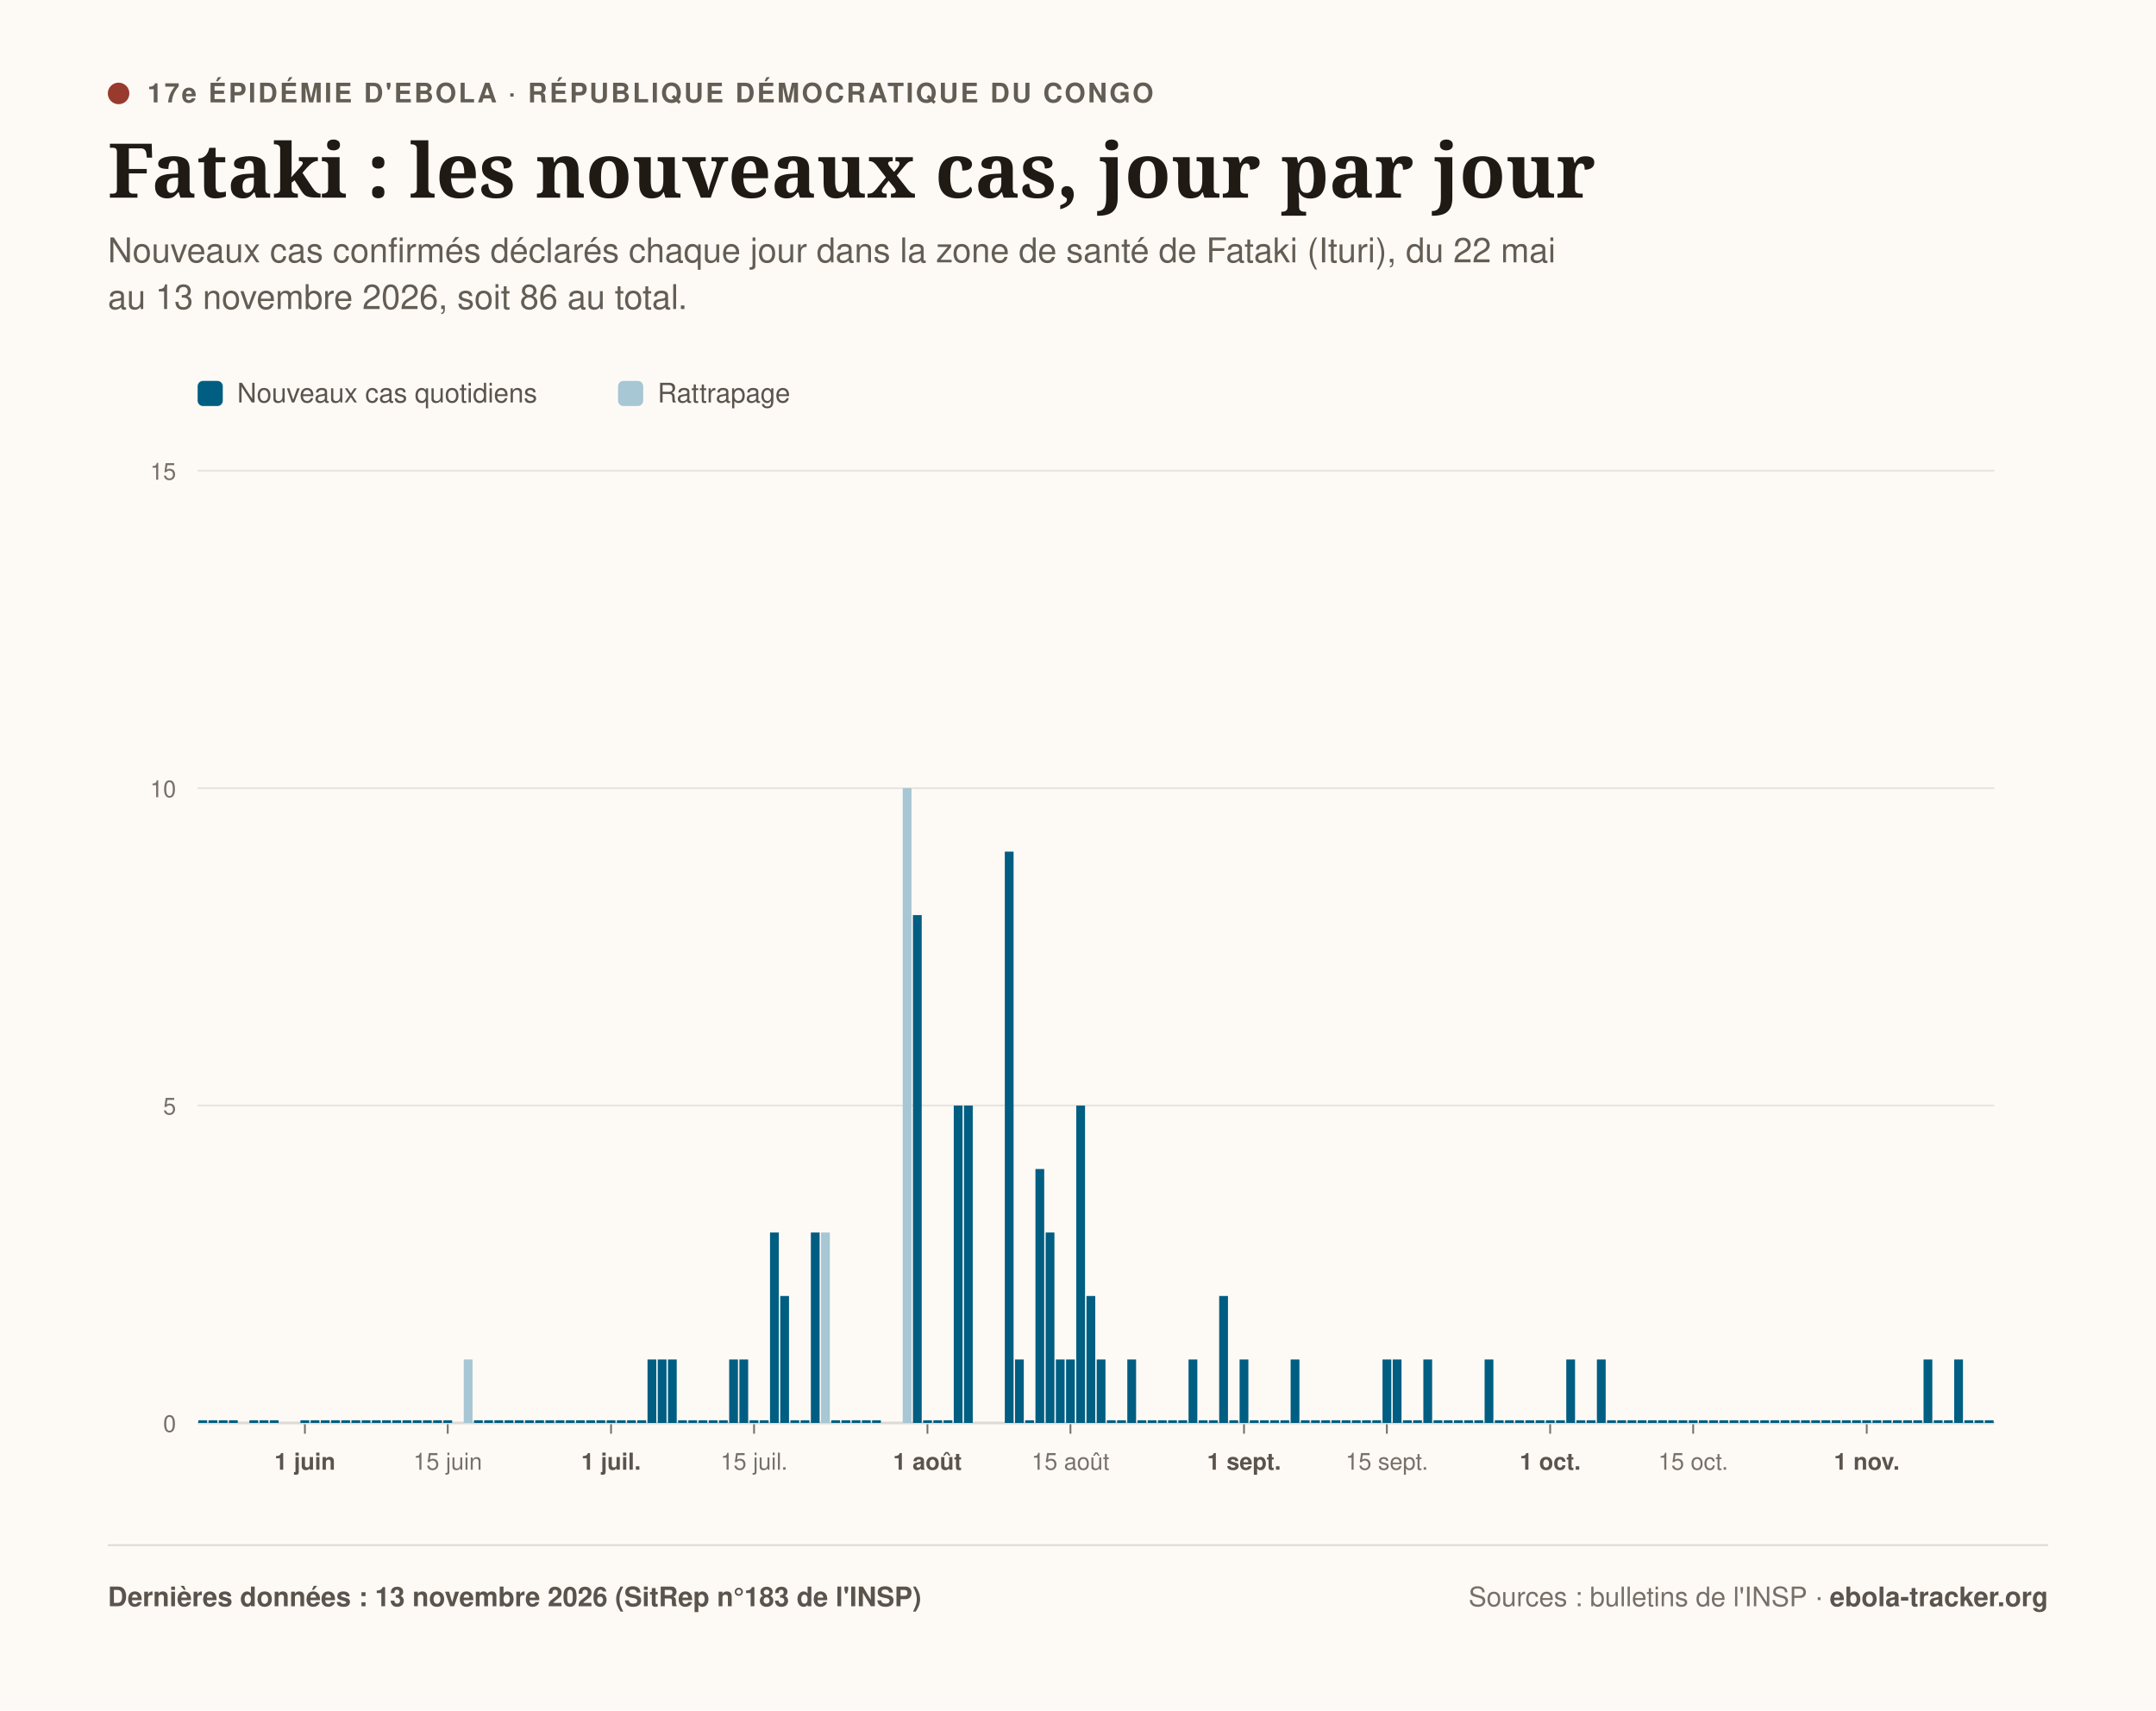
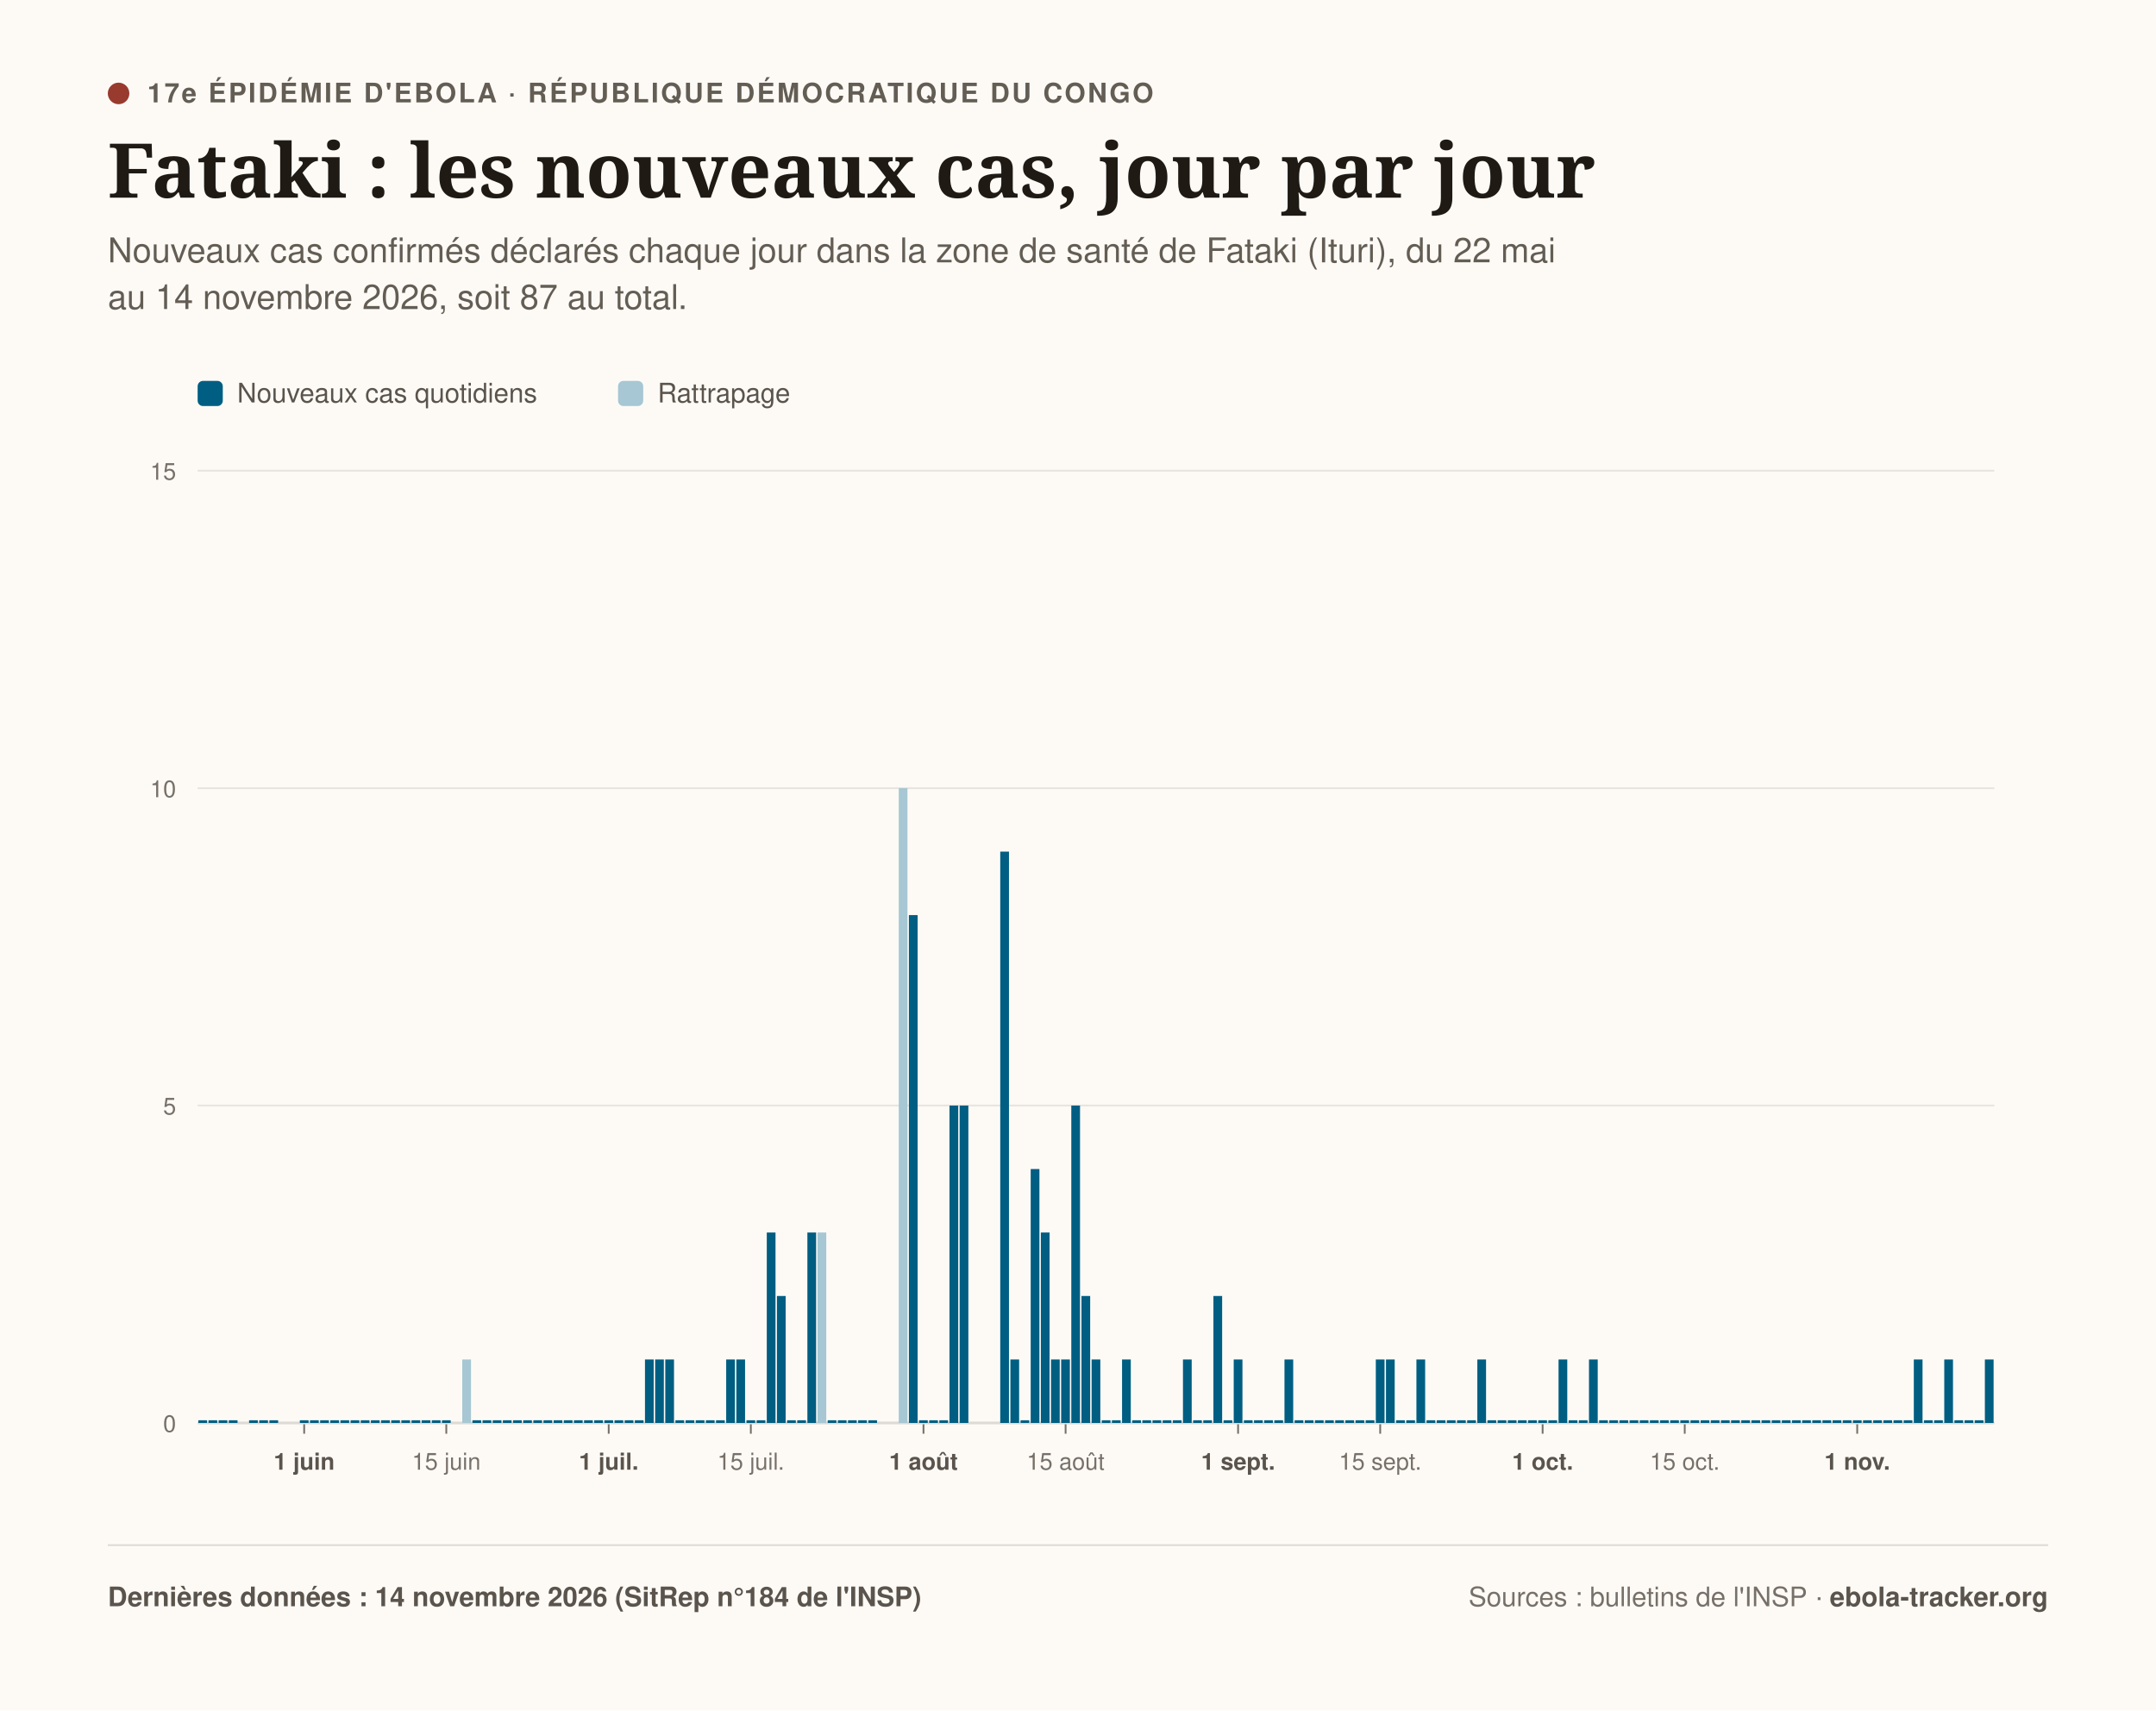
- <svg xmlns="http://www.w3.org/2000/svg" viewBox="0 0 1200 952" role="img" aria-label="Fataki : les nouveaux cas, jour par jour. Nouveaux cas confirmés déclarés chaque jour dans la zone de santé de Fataki (Ituri), du 22 mai au 13 novembre 2026, soit 86 au total.">
+ <svg xmlns="http://www.w3.org/2000/svg" viewBox="0 0 1200 952" role="img" aria-label="Fataki : les nouveaux cas, jour par jour. Nouveaux cas confirmés déclarés chaque jour dans la zone de santé de Fataki (Ituri), du 22 mai au 14 novembre 2026, soit 87 au total.">
  <rect width="1200" height="952" fill="#FDFAF6" />
  <circle cx="66" cy="52" r="6" fill="#993A2E" />
  <text x="82.0" y="57.0" font-family="'Public Sans',Helvetica,Arial,sans-serif" font-size="15" font-weight="700" fill="#635D54" text-anchor="start" letter-spacing=".08em">17e ÉPIDÉMIE D'EBOLA · RÉPUBLIQUE DÉMOCRATIQUE DU CONGO</text>
  <text x="60.0" y="110.0" font-family="'Source Serif 4',Georgia,serif" font-size="42" font-weight="600" fill="#1F1A13" text-anchor="start">Fataki : les nouveaux cas, jour par jour</text>
  <text x="60.0" y="146.0" font-family="'Public Sans',Helvetica,Arial,sans-serif" font-size="19" font-weight="400" fill="#635D54" text-anchor="start">Nouveaux cas confirmés déclarés chaque jour dans la zone de santé de Fataki (Ituri), du 22 mai</text>
-   <text x="60.0" y="172.0" font-family="'Public Sans',Helvetica,Arial,sans-serif" font-size="19" font-weight="400" fill="#635D54" text-anchor="start">au 13 novembre 2026, soit 86 au total.</text>
+   <text x="60.0" y="172.0" font-family="'Public Sans',Helvetica,Arial,sans-serif" font-size="19" font-weight="400" fill="#635D54" text-anchor="start">au 14 novembre 2026, soit 87 au total.</text>
  <rect x="110" y="212" width="14" height="14" rx="3" fill="#005E82" />
  <text x="132.0" y="224.0" font-family="'Public Sans',Helvetica,Arial,sans-serif" font-size="15" font-weight="400" fill="#5A544C" text-anchor="start">Nouveaux cas quotidiens</text>
  <rect x="344" y="212" width="14" height="14" rx="3" fill="#a6c7d3" />
  <text x="366.0" y="224.0" font-family="'Public Sans',Helvetica,Arial,sans-serif" font-size="15" font-weight="400" fill="#5A544C" text-anchor="start">Rattrapage</text>
  <line x1="110" x2="1110" y1="792.0" y2="792.0" stroke="#E7E4E0" />
  <text x="98.0" y="797.0" font-family="'Public Sans',Helvetica,Arial,sans-serif" font-size="13" font-weight="400" fill="#777068" text-anchor="end">0</text>
  <line x1="110" x2="1110" y1="615.3" y2="615.3" stroke="#E7E4E0" />
  <text x="98.0" y="620.3" font-family="'Public Sans',Helvetica,Arial,sans-serif" font-size="13" font-weight="400" fill="#777068" text-anchor="end">5</text>
  <line x1="110" x2="1110" y1="438.7" y2="438.7" stroke="#E7E4E0" />
  <text x="98.0" y="443.7" font-family="'Public Sans',Helvetica,Arial,sans-serif" font-size="13" font-weight="400" fill="#777068" text-anchor="end">10</text>
  <line x1="110" x2="1110" y1="262.0" y2="262.0" stroke="#E7E4E0" />
  <text x="98.0" y="267.0" font-family="'Public Sans',Helvetica,Arial,sans-serif" font-size="13" font-weight="400" fill="#777068" text-anchor="end">15</text>
-   <line x1="169.7" x2="169.7" y1="792" y2="798" stroke="#777068" />
-   <text x="169.7" y="818.0" font-family="'Public Sans',Helvetica,Arial,sans-serif" font-size="13" font-weight="600" fill="#5A544C" text-anchor="middle">1 juin</text>
-   <line x1="249.2" x2="249.2" y1="792" y2="798" stroke="#777068" />
-   <text x="249.2" y="818.0" font-family="'Public Sans',Helvetica,Arial,sans-serif" font-size="13" font-weight="400" fill="#777068" text-anchor="middle">15 juin</text>
-   <line x1="340.1" x2="340.1" y1="792" y2="798" stroke="#777068" />
-   <text x="340.1" y="818.0" font-family="'Public Sans',Helvetica,Arial,sans-serif" font-size="13" font-weight="600" fill="#5A544C" text-anchor="middle">1 juil.</text>
-   <line x1="419.7" x2="419.7" y1="792" y2="798" stroke="#777068" />
-   <text x="419.7" y="818.0" font-family="'Public Sans',Helvetica,Arial,sans-serif" font-size="13" font-weight="400" fill="#777068" text-anchor="middle">15 juil.</text>
-   <line x1="516.2" x2="516.2" y1="792" y2="798" stroke="#777068" />
-   <text x="516.2" y="818.0" font-family="'Public Sans',Helvetica,Arial,sans-serif" font-size="13" font-weight="600" fill="#5A544C" text-anchor="middle">1 août</text>
-   <line x1="595.8" x2="595.8" y1="792" y2="798" stroke="#777068" />
-   <text x="595.8" y="818.0" font-family="'Public Sans',Helvetica,Arial,sans-serif" font-size="13" font-weight="400" fill="#777068" text-anchor="middle">15 août</text>
-   <line x1="692.4" x2="692.4" y1="792" y2="798" stroke="#777068" />
-   <text x="692.4" y="818.0" font-family="'Public Sans',Helvetica,Arial,sans-serif" font-size="13" font-weight="600" fill="#5A544C" text-anchor="middle">1 sept.</text>
-   <line x1="771.9" x2="771.9" y1="792" y2="798" stroke="#777068" />
-   <text x="771.9" y="818.0" font-family="'Public Sans',Helvetica,Arial,sans-serif" font-size="13" font-weight="400" fill="#777068" text-anchor="middle">15 sept.</text>
-   <line x1="862.8" x2="862.8" y1="792" y2="798" stroke="#777068" />
-   <text x="862.8" y="818.0" font-family="'Public Sans',Helvetica,Arial,sans-serif" font-size="13" font-weight="600" fill="#5A544C" text-anchor="middle">1 oct.</text>
-   <line x1="942.4" x2="942.4" y1="792" y2="798" stroke="#777068" />
-   <text x="942.4" y="818.0" font-family="'Public Sans',Helvetica,Arial,sans-serif" font-size="13" font-weight="400" fill="#777068" text-anchor="middle">15 oct.</text>
-   <line x1="1039.0" x2="1039.0" y1="792" y2="798" stroke="#777068" />
-   <text x="1039.0" y="818.0" font-family="'Public Sans',Helvetica,Arial,sans-serif" font-size="13" font-weight="600" fill="#5A544C" text-anchor="middle">1 nov.</text>
+   <line x1="169.3" x2="169.3" y1="792" y2="798" stroke="#777068" />
+   <text x="169.3" y="818.0" font-family="'Public Sans',Helvetica,Arial,sans-serif" font-size="13" font-weight="600" fill="#5A544C" text-anchor="middle">1 juin</text>
+   <line x1="248.4" x2="248.4" y1="792" y2="798" stroke="#777068" />
+   <text x="248.4" y="818.0" font-family="'Public Sans',Helvetica,Arial,sans-serif" font-size="13" font-weight="400" fill="#777068" text-anchor="middle">15 juin</text>
+   <line x1="338.8" x2="338.8" y1="792" y2="798" stroke="#777068" />
+   <text x="338.8" y="818.0" font-family="'Public Sans',Helvetica,Arial,sans-serif" font-size="13" font-weight="600" fill="#5A544C" text-anchor="middle">1 juil.</text>
+   <line x1="417.9" x2="417.9" y1="792" y2="798" stroke="#777068" />
+   <text x="417.9" y="818.0" font-family="'Public Sans',Helvetica,Arial,sans-serif" font-size="13" font-weight="400" fill="#777068" text-anchor="middle">15 juil.</text>
+   <line x1="514.0" x2="514.0" y1="792" y2="798" stroke="#777068" />
+   <text x="514.0" y="818.0" font-family="'Public Sans',Helvetica,Arial,sans-serif" font-size="13" font-weight="600" fill="#5A544C" text-anchor="middle">1 août</text>
+   <line x1="593.1" x2="593.1" y1="792" y2="798" stroke="#777068" />
+   <text x="593.1" y="818.0" font-family="'Public Sans',Helvetica,Arial,sans-serif" font-size="13" font-weight="400" fill="#777068" text-anchor="middle">15 août</text>
+   <line x1="689.1" x2="689.1" y1="792" y2="798" stroke="#777068" />
+   <text x="689.1" y="818.0" font-family="'Public Sans',Helvetica,Arial,sans-serif" font-size="13" font-weight="600" fill="#5A544C" text-anchor="middle">1 sept.</text>
+   <line x1="768.2" x2="768.2" y1="792" y2="798" stroke="#777068" />
+   <text x="768.2" y="818.0" font-family="'Public Sans',Helvetica,Arial,sans-serif" font-size="13" font-weight="400" fill="#777068" text-anchor="middle">15 sept.</text>
+   <line x1="858.6" x2="858.6" y1="792" y2="798" stroke="#777068" />
+   <text x="858.6" y="818.0" font-family="'Public Sans',Helvetica,Arial,sans-serif" font-size="13" font-weight="600" fill="#5A544C" text-anchor="middle">1 oct.</text>
+   <line x1="937.7" x2="937.7" y1="792" y2="798" stroke="#777068" />
+   <text x="937.7" y="818.0" font-family="'Public Sans',Helvetica,Arial,sans-serif" font-size="13" font-weight="400" fill="#777068" text-anchor="middle">15 oct.</text>
+   <line x1="1033.7" x2="1033.7" y1="792" y2="798" stroke="#777068" />
+   <text x="1033.7" y="818.0" font-family="'Public Sans',Helvetica,Arial,sans-serif" font-size="13" font-weight="600" fill="#5A544C" text-anchor="middle">1 nov.</text>
  <line x1="110" x2="1110" y1="792" y2="792" stroke="#DEDAD5" stroke-width="1.5" />
-   <rect x="110.40" y="790.50" width="4.89" height="1.50" fill="#005E82" />
-   <rect x="116.08" y="790.50" width="4.89" height="1.50" fill="#005E82" />
-   <rect x="121.76" y="790.50" width="4.89" height="1.50" fill="#005E82" />
-   <rect x="127.44" y="790.50" width="4.89" height="1.50" fill="#005E82" />
-   <rect x="138.81" y="790.50" width="4.89" height="1.50" fill="#005E82" />
-   <rect x="144.49" y="790.50" width="4.89" height="1.50" fill="#005E82" />
-   <rect x="150.17" y="790.50" width="4.89" height="1.50" fill="#005E82" />
-   <rect x="167.22" y="790.50" width="4.89" height="1.50" fill="#005E82" />
-   <rect x="172.90" y="790.50" width="4.89" height="1.50" fill="#005E82" />
-   <rect x="178.58" y="790.50" width="4.89" height="1.50" fill="#005E82" />
-   <rect x="184.26" y="790.50" width="4.89" height="1.50" fill="#005E82" />
-   <rect x="189.94" y="790.50" width="4.89" height="1.50" fill="#005E82" />
-   <rect x="195.62" y="790.50" width="4.89" height="1.50" fill="#005E82" />
-   <rect x="201.31" y="790.50" width="4.89" height="1.50" fill="#005E82" />
-   <rect x="206.99" y="790.50" width="4.89" height="1.50" fill="#005E82" />
-   <rect x="212.67" y="790.50" width="4.89" height="1.50" fill="#005E82" />
-   <rect x="218.35" y="790.50" width="4.89" height="1.50" fill="#005E82" />
-   <rect x="224.03" y="790.50" width="4.89" height="1.50" fill="#005E82" />
-   <rect x="229.72" y="790.50" width="4.89" height="1.50" fill="#005E82" />
-   <rect x="235.40" y="790.50" width="4.89" height="1.50" fill="#005E82" />
-   <rect x="241.08" y="790.50" width="4.89" height="1.50" fill="#005E82" />
-   <rect x="246.76" y="790.50" width="4.89" height="1.50" fill="#005E82" />
-   <rect x="258.12" y="756.67" width="4.89" height="35.33" fill="#a6c7d3" />
-   <rect x="263.81" y="790.50" width="4.89" height="1.50" fill="#005E82" />
-   <rect x="269.49" y="790.50" width="4.89" height="1.50" fill="#005E82" />
-   <rect x="275.17" y="790.50" width="4.89" height="1.50" fill="#005E82" />
-   <rect x="280.85" y="790.50" width="4.89" height="1.50" fill="#005E82" />
-   <rect x="286.53" y="790.50" width="4.89" height="1.50" fill="#005E82" />
-   <rect x="292.22" y="790.50" width="4.89" height="1.50" fill="#005E82" />
-   <rect x="297.90" y="790.50" width="4.89" height="1.50" fill="#005E82" />
-   <rect x="303.58" y="790.50" width="4.89" height="1.50" fill="#005E82" />
-   <rect x="309.26" y="790.50" width="4.89" height="1.50" fill="#005E82" />
-   <rect x="314.94" y="790.50" width="4.89" height="1.50" fill="#005E82" />
-   <rect x="320.62" y="790.50" width="4.89" height="1.50" fill="#005E82" />
-   <rect x="326.31" y="790.50" width="4.89" height="1.50" fill="#005E82" />
-   <rect x="331.99" y="790.50" width="4.89" height="1.50" fill="#005E82" />
-   <rect x="337.67" y="790.50" width="4.89" height="1.50" fill="#005E82" />
-   <rect x="343.35" y="790.50" width="4.89" height="1.50" fill="#005E82" />
-   <rect x="349.03" y="790.50" width="4.89" height="1.50" fill="#005E82" />
-   <rect x="354.72" y="790.50" width="4.89" height="1.50" fill="#005E82" />
-   <rect x="360.40" y="756.67" width="4.89" height="35.33" fill="#005E82" />
-   <rect x="366.08" y="756.67" width="4.89" height="35.33" fill="#005E82" />
-   <rect x="371.76" y="756.67" width="4.89" height="35.33" fill="#005E82" />
-   <rect x="377.44" y="790.50" width="4.89" height="1.50" fill="#005E82" />
-   <rect x="383.12" y="790.50" width="4.89" height="1.50" fill="#005E82" />
-   <rect x="388.81" y="790.50" width="4.89" height="1.50" fill="#005E82" />
-   <rect x="394.49" y="790.50" width="4.89" height="1.50" fill="#005E82" />
-   <rect x="400.17" y="790.50" width="4.89" height="1.50" fill="#005E82" />
-   <rect x="405.85" y="756.67" width="4.89" height="35.33" fill="#005E82" />
-   <rect x="411.53" y="756.67" width="4.89" height="35.33" fill="#005E82" />
-   <rect x="417.22" y="790.50" width="4.89" height="1.50" fill="#005E82" />
-   <rect x="422.90" y="790.50" width="4.89" height="1.50" fill="#005E82" />
-   <rect x="428.58" y="686.00" width="4.89" height="106.00" fill="#005E82" />
-   <rect x="434.26" y="721.33" width="4.89" height="70.67" fill="#005E82" />
-   <rect x="439.94" y="790.50" width="4.89" height="1.50" fill="#005E82" />
-   <rect x="445.62" y="790.50" width="4.89" height="1.50" fill="#005E82" />
-   <rect x="451.31" y="686.00" width="4.89" height="106.00" fill="#005E82" />
-   <rect x="456.99" y="686.00" width="4.89" height="106.00" fill="#a6c7d3" />
-   <rect x="462.67" y="790.50" width="4.89" height="1.50" fill="#005E82" />
-   <rect x="468.35" y="790.50" width="4.89" height="1.50" fill="#005E82" />
-   <rect x="474.03" y="790.50" width="4.89" height="1.50" fill="#005E82" />
-   <rect x="479.72" y="790.50" width="4.89" height="1.50" fill="#005E82" />
-   <rect x="485.40" y="790.50" width="4.89" height="1.50" fill="#005E82" />
-   <rect x="502.44" y="438.67" width="4.89" height="353.33" fill="#a6c7d3" />
-   <rect x="508.12" y="509.33" width="4.89" height="282.67" fill="#005E82" />
-   <rect x="513.81" y="790.50" width="4.89" height="1.50" fill="#005E82" />
-   <rect x="519.49" y="790.50" width="4.89" height="1.50" fill="#005E82" />
-   <rect x="525.17" y="790.50" width="4.89" height="1.50" fill="#005E82" />
-   <rect x="530.85" y="615.33" width="4.89" height="176.67" fill="#005E82" />
-   <rect x="536.53" y="615.33" width="4.89" height="176.67" fill="#005E82" />
-   <rect x="559.26" y="474.00" width="4.89" height="318.00" fill="#005E82" />
-   <rect x="564.94" y="756.67" width="4.89" height="35.33" fill="#005E82" />
-   <rect x="570.62" y="790.50" width="4.89" height="1.50" fill="#005E82" />
-   <rect x="576.31" y="650.67" width="4.89" height="141.33" fill="#005E82" />
-   <rect x="581.99" y="686.00" width="4.89" height="106.00" fill="#005E82" />
-   <rect x="587.67" y="756.67" width="4.89" height="35.33" fill="#005E82" />
-   <rect x="593.35" y="756.67" width="4.89" height="35.33" fill="#005E82" />
-   <rect x="599.03" y="615.33" width="4.89" height="176.67" fill="#005E82" />
-   <rect x="604.72" y="721.33" width="4.89" height="70.67" fill="#005E82" />
-   <rect x="610.40" y="756.67" width="4.89" height="35.33" fill="#005E82" />
-   <rect x="616.08" y="790.50" width="4.89" height="1.50" fill="#005E82" />
-   <rect x="621.76" y="790.50" width="4.89" height="1.50" fill="#005E82" />
-   <rect x="627.44" y="756.67" width="4.89" height="35.33" fill="#005E82" />
-   <rect x="633.12" y="790.50" width="4.89" height="1.50" fill="#005E82" />
-   <rect x="638.81" y="790.50" width="4.89" height="1.50" fill="#005E82" />
-   <rect x="644.49" y="790.50" width="4.89" height="1.50" fill="#005E82" />
-   <rect x="650.17" y="790.50" width="4.89" height="1.50" fill="#005E82" />
-   <rect x="655.85" y="790.50" width="4.89" height="1.50" fill="#005E82" />
-   <rect x="661.53" y="756.67" width="4.89" height="35.33" fill="#005E82" />
-   <rect x="667.22" y="790.50" width="4.89" height="1.50" fill="#005E82" />
-   <rect x="672.90" y="790.50" width="4.89" height="1.50" fill="#005E82" />
-   <rect x="678.58" y="721.33" width="4.89" height="70.67" fill="#005E82" />
-   <rect x="684.26" y="790.50" width="4.89" height="1.50" fill="#005E82" />
-   <rect x="689.94" y="756.67" width="4.89" height="35.33" fill="#005E82" />
-   <rect x="695.62" y="790.50" width="4.89" height="1.50" fill="#005E82" />
-   <rect x="701.31" y="790.50" width="4.89" height="1.50" fill="#005E82" />
-   <rect x="706.99" y="790.50" width="4.89" height="1.50" fill="#005E82" />
-   <rect x="712.67" y="790.50" width="4.89" height="1.50" fill="#005E82" />
-   <rect x="718.35" y="756.67" width="4.89" height="35.33" fill="#005E82" />
-   <rect x="724.03" y="790.50" width="4.89" height="1.50" fill="#005E82" />
-   <rect x="729.72" y="790.50" width="4.89" height="1.50" fill="#005E82" />
-   <rect x="735.40" y="790.50" width="4.89" height="1.50" fill="#005E82" />
-   <rect x="741.08" y="790.50" width="4.89" height="1.50" fill="#005E82" />
-   <rect x="746.76" y="790.50" width="4.89" height="1.50" fill="#005E82" />
-   <rect x="752.44" y="790.50" width="4.89" height="1.50" fill="#005E82" />
-   <rect x="758.12" y="790.50" width="4.89" height="1.50" fill="#005E82" />
-   <rect x="763.81" y="790.50" width="4.89" height="1.50" fill="#005E82" />
-   <rect x="769.49" y="756.67" width="4.89" height="35.33" fill="#005E82" />
-   <rect x="775.17" y="756.67" width="4.89" height="35.33" fill="#005E82" />
-   <rect x="780.85" y="790.50" width="4.89" height="1.50" fill="#005E82" />
-   <rect x="786.53" y="790.50" width="4.89" height="1.50" fill="#005E82" />
-   <rect x="792.22" y="756.67" width="4.89" height="35.33" fill="#005E82" />
-   <rect x="797.90" y="790.50" width="4.89" height="1.50" fill="#005E82" />
-   <rect x="803.58" y="790.50" width="4.89" height="1.50" fill="#005E82" />
-   <rect x="809.26" y="790.50" width="4.89" height="1.50" fill="#005E82" />
-   <rect x="814.94" y="790.50" width="4.89" height="1.50" fill="#005E82" />
-   <rect x="820.62" y="790.50" width="4.89" height="1.50" fill="#005E82" />
-   <rect x="826.31" y="756.67" width="4.89" height="35.33" fill="#005E82" />
-   <rect x="831.99" y="790.50" width="4.89" height="1.50" fill="#005E82" />
-   <rect x="837.67" y="790.50" width="4.89" height="1.50" fill="#005E82" />
-   <rect x="843.35" y="790.50" width="4.89" height="1.50" fill="#005E82" />
-   <rect x="849.03" y="790.50" width="4.89" height="1.50" fill="#005E82" />
-   <rect x="854.72" y="790.50" width="4.89" height="1.50" fill="#005E82" />
-   <rect x="860.40" y="790.50" width="4.89" height="1.50" fill="#005E82" />
-   <rect x="866.08" y="790.50" width="4.89" height="1.50" fill="#005E82" />
-   <rect x="871.76" y="756.67" width="4.89" height="35.33" fill="#005E82" />
-   <rect x="877.44" y="790.50" width="4.89" height="1.50" fill="#005E82" />
-   <rect x="883.12" y="790.50" width="4.89" height="1.50" fill="#005E82" />
-   <rect x="888.81" y="756.67" width="4.89" height="35.33" fill="#005E82" />
-   <rect x="894.49" y="790.50" width="4.89" height="1.50" fill="#005E82" />
-   <rect x="900.17" y="790.50" width="4.89" height="1.50" fill="#005E82" />
-   <rect x="905.85" y="790.50" width="4.89" height="1.50" fill="#005E82" />
-   <rect x="911.53" y="790.50" width="4.89" height="1.50" fill="#005E82" />
-   <rect x="917.22" y="790.50" width="4.89" height="1.50" fill="#005E82" />
-   <rect x="922.90" y="790.50" width="4.89" height="1.50" fill="#005E82" />
-   <rect x="928.58" y="790.50" width="4.89" height="1.50" fill="#005E82" />
-   <rect x="934.26" y="790.50" width="4.89" height="1.50" fill="#005E82" />
-   <rect x="939.94" y="790.50" width="4.89" height="1.50" fill="#005E82" />
-   <rect x="945.62" y="790.50" width="4.89" height="1.50" fill="#005E82" />
-   <rect x="951.31" y="790.50" width="4.89" height="1.50" fill="#005E82" />
-   <rect x="956.99" y="790.50" width="4.89" height="1.50" fill="#005E82" />
-   <rect x="962.67" y="790.50" width="4.89" height="1.50" fill="#005E82" />
-   <rect x="968.35" y="790.50" width="4.89" height="1.50" fill="#005E82" />
-   <rect x="974.03" y="790.50" width="4.89" height="1.50" fill="#005E82" />
-   <rect x="979.72" y="790.50" width="4.89" height="1.50" fill="#005E82" />
-   <rect x="985.40" y="790.50" width="4.89" height="1.50" fill="#005E82" />
-   <rect x="991.08" y="790.50" width="4.89" height="1.50" fill="#005E82" />
-   <rect x="996.76" y="790.50" width="4.89" height="1.50" fill="#005E82" />
-   <rect x="1002.44" y="790.50" width="4.89" height="1.50" fill="#005E82" />
-   <rect x="1008.12" y="790.50" width="4.89" height="1.50" fill="#005E82" />
-   <rect x="1013.81" y="790.50" width="4.89" height="1.50" fill="#005E82" />
-   <rect x="1019.49" y="790.50" width="4.89" height="1.50" fill="#005E82" />
-   <rect x="1025.17" y="790.50" width="4.89" height="1.50" fill="#005E82" />
-   <rect x="1030.85" y="790.50" width="4.89" height="1.50" fill="#005E82" />
-   <rect x="1036.53" y="790.50" width="4.89" height="1.50" fill="#005E82" />
-   <rect x="1042.22" y="790.50" width="4.89" height="1.50" fill="#005E82" />
-   <rect x="1047.90" y="790.50" width="4.89" height="1.50" fill="#005E82" />
-   <rect x="1053.58" y="790.50" width="4.89" height="1.50" fill="#005E82" />
-   <rect x="1059.26" y="790.50" width="4.89" height="1.50" fill="#005E82" />
-   <rect x="1064.94" y="790.50" width="4.89" height="1.50" fill="#005E82" />
-   <rect x="1070.62" y="756.67" width="4.89" height="35.33" fill="#005E82" />
-   <rect x="1076.31" y="790.50" width="4.89" height="1.50" fill="#005E82" />
-   <rect x="1081.99" y="790.50" width="4.89" height="1.50" fill="#005E82" />
-   <rect x="1087.67" y="756.67" width="4.89" height="35.33" fill="#005E82" />
-   <rect x="1093.35" y="790.50" width="4.89" height="1.50" fill="#005E82" />
-   <rect x="1099.03" y="790.50" width="4.89" height="1.50" fill="#005E82" />
-   <rect x="1104.72" y="790.50" width="4.89" height="1.50" fill="#005E82" />
+   <rect x="110.40" y="790.50" width="4.86" height="1.50" fill="#005E82" />
+   <rect x="116.05" y="790.50" width="4.86" height="1.50" fill="#005E82" />
+   <rect x="121.69" y="790.50" width="4.86" height="1.50" fill="#005E82" />
+   <rect x="127.34" y="790.50" width="4.86" height="1.50" fill="#005E82" />
+   <rect x="138.64" y="790.50" width="4.86" height="1.50" fill="#005E82" />
+   <rect x="144.29" y="790.50" width="4.86" height="1.50" fill="#005E82" />
+   <rect x="149.94" y="790.50" width="4.86" height="1.50" fill="#005E82" />
+   <rect x="166.89" y="790.50" width="4.86" height="1.50" fill="#005E82" />
+   <rect x="172.54" y="790.50" width="4.86" height="1.50" fill="#005E82" />
+   <rect x="178.19" y="790.50" width="4.86" height="1.50" fill="#005E82" />
+   <rect x="183.84" y="790.50" width="4.86" height="1.50" fill="#005E82" />
+   <rect x="189.49" y="790.50" width="4.86" height="1.50" fill="#005E82" />
+   <rect x="195.14" y="790.50" width="4.86" height="1.50" fill="#005E82" />
+   <rect x="200.79" y="790.50" width="4.86" height="1.50" fill="#005E82" />
+   <rect x="206.44" y="790.50" width="4.86" height="1.50" fill="#005E82" />
+   <rect x="212.09" y="790.50" width="4.86" height="1.50" fill="#005E82" />
+   <rect x="217.74" y="790.50" width="4.86" height="1.50" fill="#005E82" />
+   <rect x="223.39" y="790.50" width="4.86" height="1.50" fill="#005E82" />
+   <rect x="229.04" y="790.50" width="4.86" height="1.50" fill="#005E82" />
+   <rect x="234.69" y="790.50" width="4.86" height="1.50" fill="#005E82" />
+   <rect x="240.34" y="790.50" width="4.86" height="1.50" fill="#005E82" />
+   <rect x="245.99" y="790.50" width="4.86" height="1.50" fill="#005E82" />
+   <rect x="257.29" y="756.67" width="4.86" height="35.33" fill="#a6c7d3" />
+   <rect x="262.94" y="790.50" width="4.86" height="1.50" fill="#005E82" />
+   <rect x="268.59" y="790.50" width="4.86" height="1.50" fill="#005E82" />
+   <rect x="274.24" y="790.50" width="4.86" height="1.50" fill="#005E82" />
+   <rect x="279.89" y="790.50" width="4.86" height="1.50" fill="#005E82" />
+   <rect x="285.54" y="790.50" width="4.86" height="1.50" fill="#005E82" />
+   <rect x="291.19" y="790.50" width="4.86" height="1.50" fill="#005E82" />
+   <rect x="296.84" y="790.50" width="4.86" height="1.50" fill="#005E82" />
+   <rect x="302.49" y="790.50" width="4.86" height="1.50" fill="#005E82" />
+   <rect x="308.14" y="790.50" width="4.86" height="1.50" fill="#005E82" />
+   <rect x="313.79" y="790.50" width="4.86" height="1.50" fill="#005E82" />
+   <rect x="319.44" y="790.50" width="4.86" height="1.50" fill="#005E82" />
+   <rect x="325.08" y="790.50" width="4.86" height="1.50" fill="#005E82" />
+   <rect x="330.73" y="790.50" width="4.86" height="1.50" fill="#005E82" />
+   <rect x="336.38" y="790.50" width="4.86" height="1.50" fill="#005E82" />
+   <rect x="342.03" y="790.50" width="4.86" height="1.50" fill="#005E82" />
+   <rect x="347.68" y="790.50" width="4.86" height="1.50" fill="#005E82" />
+   <rect x="353.33" y="790.50" width="4.86" height="1.50" fill="#005E82" />
+   <rect x="358.98" y="756.67" width="4.86" height="35.33" fill="#005E82" />
+   <rect x="364.63" y="756.67" width="4.86" height="35.33" fill="#005E82" />
+   <rect x="370.28" y="756.67" width="4.86" height="35.33" fill="#005E82" />
+   <rect x="375.93" y="790.50" width="4.86" height="1.50" fill="#005E82" />
+   <rect x="381.58" y="790.50" width="4.86" height="1.50" fill="#005E82" />
+   <rect x="387.23" y="790.50" width="4.86" height="1.50" fill="#005E82" />
+   <rect x="392.88" y="790.50" width="4.86" height="1.50" fill="#005E82" />
+   <rect x="398.53" y="790.50" width="4.86" height="1.50" fill="#005E82" />
+   <rect x="404.18" y="756.67" width="4.86" height="35.33" fill="#005E82" />
+   <rect x="409.83" y="756.67" width="4.86" height="35.33" fill="#005E82" />
+   <rect x="415.48" y="790.50" width="4.86" height="1.50" fill="#005E82" />
+   <rect x="421.13" y="790.50" width="4.86" height="1.50" fill="#005E82" />
+   <rect x="426.78" y="686.00" width="4.86" height="106.00" fill="#005E82" />
+   <rect x="432.43" y="721.33" width="4.86" height="70.67" fill="#005E82" />
+   <rect x="438.08" y="790.50" width="4.86" height="1.50" fill="#005E82" />
+   <rect x="443.73" y="790.50" width="4.86" height="1.50" fill="#005E82" />
+   <rect x="449.38" y="686.00" width="4.86" height="106.00" fill="#005E82" />
+   <rect x="455.03" y="686.00" width="4.86" height="106.00" fill="#a6c7d3" />
+   <rect x="460.68" y="790.50" width="4.86" height="1.50" fill="#005E82" />
+   <rect x="466.33" y="790.50" width="4.86" height="1.50" fill="#005E82" />
+   <rect x="471.98" y="790.50" width="4.86" height="1.50" fill="#005E82" />
+   <rect x="477.63" y="790.50" width="4.86" height="1.50" fill="#005E82" />
+   <rect x="483.28" y="790.50" width="4.86" height="1.50" fill="#005E82" />
+   <rect x="500.23" y="438.67" width="4.86" height="353.33" fill="#a6c7d3" />
+   <rect x="505.88" y="509.33" width="4.86" height="282.67" fill="#005E82" />
+   <rect x="511.53" y="790.50" width="4.86" height="1.50" fill="#005E82" />
+   <rect x="517.18" y="790.50" width="4.86" height="1.50" fill="#005E82" />
+   <rect x="522.82" y="790.50" width="4.86" height="1.50" fill="#005E82" />
+   <rect x="528.47" y="615.33" width="4.86" height="176.67" fill="#005E82" />
+   <rect x="534.12" y="615.33" width="4.86" height="176.67" fill="#005E82" />
+   <rect x="556.72" y="474.00" width="4.86" height="318.00" fill="#005E82" />
+   <rect x="562.37" y="756.67" width="4.86" height="35.33" fill="#005E82" />
+   <rect x="568.02" y="790.50" width="4.86" height="1.50" fill="#005E82" />
+   <rect x="573.67" y="650.67" width="4.86" height="141.33" fill="#005E82" />
+   <rect x="579.32" y="686.00" width="4.86" height="106.00" fill="#005E82" />
+   <rect x="584.97" y="756.67" width="4.86" height="35.33" fill="#005E82" />
+   <rect x="590.62" y="756.67" width="4.86" height="35.33" fill="#005E82" />
+   <rect x="596.27" y="615.33" width="4.86" height="176.67" fill="#005E82" />
+   <rect x="601.92" y="721.33" width="4.86" height="70.67" fill="#005E82" />
+   <rect x="607.57" y="756.67" width="4.86" height="35.33" fill="#005E82" />
+   <rect x="613.22" y="790.50" width="4.86" height="1.50" fill="#005E82" />
+   <rect x="618.87" y="790.50" width="4.86" height="1.50" fill="#005E82" />
+   <rect x="624.52" y="756.67" width="4.86" height="35.33" fill="#005E82" />
+   <rect x="630.17" y="790.50" width="4.86" height="1.50" fill="#005E82" />
+   <rect x="635.82" y="790.50" width="4.86" height="1.50" fill="#005E82" />
+   <rect x="641.47" y="790.50" width="4.86" height="1.50" fill="#005E82" />
+   <rect x="647.12" y="790.50" width="4.86" height="1.50" fill="#005E82" />
+   <rect x="652.77" y="790.50" width="4.86" height="1.50" fill="#005E82" />
+   <rect x="658.42" y="756.67" width="4.86" height="35.33" fill="#005E82" />
+   <rect x="664.07" y="790.50" width="4.86" height="1.50" fill="#005E82" />
+   <rect x="669.72" y="790.50" width="4.86" height="1.50" fill="#005E82" />
+   <rect x="675.37" y="721.33" width="4.86" height="70.67" fill="#005E82" />
+   <rect x="681.02" y="790.50" width="4.86" height="1.50" fill="#005E82" />
+   <rect x="686.67" y="756.67" width="4.86" height="35.33" fill="#005E82" />
+   <rect x="692.32" y="790.50" width="4.86" height="1.50" fill="#005E82" />
+   <rect x="697.97" y="790.50" width="4.86" height="1.50" fill="#005E82" />
+   <rect x="703.62" y="790.50" width="4.86" height="1.50" fill="#005E82" />
+   <rect x="709.27" y="790.50" width="4.86" height="1.50" fill="#005E82" />
+   <rect x="714.92" y="756.67" width="4.86" height="35.33" fill="#005E82" />
+   <rect x="720.56" y="790.50" width="4.86" height="1.50" fill="#005E82" />
+   <rect x="726.21" y="790.50" width="4.86" height="1.50" fill="#005E82" />
+   <rect x="731.86" y="790.50" width="4.86" height="1.50" fill="#005E82" />
+   <rect x="737.51" y="790.50" width="4.86" height="1.50" fill="#005E82" />
+   <rect x="743.16" y="790.50" width="4.86" height="1.50" fill="#005E82" />
+   <rect x="748.81" y="790.50" width="4.86" height="1.50" fill="#005E82" />
+   <rect x="754.46" y="790.50" width="4.86" height="1.50" fill="#005E82" />
+   <rect x="760.11" y="790.50" width="4.86" height="1.50" fill="#005E82" />
+   <rect x="765.76" y="756.67" width="4.86" height="35.33" fill="#005E82" />
+   <rect x="771.41" y="756.67" width="4.86" height="35.33" fill="#005E82" />
+   <rect x="777.06" y="790.50" width="4.86" height="1.50" fill="#005E82" />
+   <rect x="782.71" y="790.50" width="4.86" height="1.50" fill="#005E82" />
+   <rect x="788.36" y="756.67" width="4.86" height="35.33" fill="#005E82" />
+   <rect x="794.01" y="790.50" width="4.86" height="1.50" fill="#005E82" />
+   <rect x="799.66" y="790.50" width="4.86" height="1.50" fill="#005E82" />
+   <rect x="805.31" y="790.50" width="4.86" height="1.50" fill="#005E82" />
+   <rect x="810.96" y="790.50" width="4.86" height="1.50" fill="#005E82" />
+   <rect x="816.61" y="790.50" width="4.86" height="1.50" fill="#005E82" />
+   <rect x="822.26" y="756.67" width="4.86" height="35.33" fill="#005E82" />
+   <rect x="827.91" y="790.50" width="4.86" height="1.50" fill="#005E82" />
+   <rect x="833.56" y="790.50" width="4.86" height="1.50" fill="#005E82" />
+   <rect x="839.21" y="790.50" width="4.86" height="1.50" fill="#005E82" />
+   <rect x="844.86" y="790.50" width="4.86" height="1.50" fill="#005E82" />
+   <rect x="850.51" y="790.50" width="4.86" height="1.50" fill="#005E82" />
+   <rect x="856.16" y="790.50" width="4.86" height="1.50" fill="#005E82" />
+   <rect x="861.81" y="790.50" width="4.86" height="1.50" fill="#005E82" />
+   <rect x="867.46" y="756.67" width="4.86" height="35.33" fill="#005E82" />
+   <rect x="873.11" y="790.50" width="4.86" height="1.50" fill="#005E82" />
+   <rect x="878.76" y="790.50" width="4.86" height="1.50" fill="#005E82" />
+   <rect x="884.41" y="756.67" width="4.86" height="35.33" fill="#005E82" />
+   <rect x="890.06" y="790.50" width="4.86" height="1.50" fill="#005E82" />
+   <rect x="895.71" y="790.50" width="4.86" height="1.50" fill="#005E82" />
+   <rect x="901.36" y="790.50" width="4.86" height="1.50" fill="#005E82" />
+   <rect x="907.01" y="790.50" width="4.86" height="1.50" fill="#005E82" />
+   <rect x="912.66" y="790.50" width="4.86" height="1.50" fill="#005E82" />
+   <rect x="918.31" y="790.50" width="4.86" height="1.50" fill="#005E82" />
+   <rect x="923.95" y="790.50" width="4.86" height="1.50" fill="#005E82" />
+   <rect x="929.60" y="790.50" width="4.86" height="1.50" fill="#005E82" />
+   <rect x="935.25" y="790.50" width="4.86" height="1.50" fill="#005E82" />
+   <rect x="940.90" y="790.50" width="4.86" height="1.50" fill="#005E82" />
+   <rect x="946.55" y="790.50" width="4.86" height="1.50" fill="#005E82" />
+   <rect x="952.20" y="790.50" width="4.86" height="1.50" fill="#005E82" />
+   <rect x="957.85" y="790.50" width="4.86" height="1.50" fill="#005E82" />
+   <rect x="963.50" y="790.50" width="4.86" height="1.50" fill="#005E82" />
+   <rect x="969.15" y="790.50" width="4.86" height="1.50" fill="#005E82" />
+   <rect x="974.80" y="790.50" width="4.86" height="1.50" fill="#005E82" />
+   <rect x="980.45" y="790.50" width="4.86" height="1.50" fill="#005E82" />
+   <rect x="986.10" y="790.50" width="4.86" height="1.50" fill="#005E82" />
+   <rect x="991.75" y="790.50" width="4.86" height="1.50" fill="#005E82" />
+   <rect x="997.40" y="790.50" width="4.86" height="1.50" fill="#005E82" />
+   <rect x="1003.05" y="790.50" width="4.86" height="1.50" fill="#005E82" />
+   <rect x="1008.70" y="790.50" width="4.86" height="1.50" fill="#005E82" />
+   <rect x="1014.35" y="790.50" width="4.86" height="1.50" fill="#005E82" />
+   <rect x="1020.00" y="790.50" width="4.86" height="1.50" fill="#005E82" />
+   <rect x="1025.65" y="790.50" width="4.86" height="1.50" fill="#005E82" />
+   <rect x="1031.30" y="790.50" width="4.86" height="1.50" fill="#005E82" />
+   <rect x="1036.95" y="790.50" width="4.86" height="1.50" fill="#005E82" />
+   <rect x="1042.60" y="790.50" width="4.86" height="1.50" fill="#005E82" />
+   <rect x="1048.25" y="790.50" width="4.86" height="1.50" fill="#005E82" />
+   <rect x="1053.90" y="790.50" width="4.86" height="1.50" fill="#005E82" />
+   <rect x="1059.55" y="790.50" width="4.86" height="1.50" fill="#005E82" />
+   <rect x="1065.20" y="756.67" width="4.86" height="35.33" fill="#005E82" />
+   <rect x="1070.85" y="790.50" width="4.86" height="1.50" fill="#005E82" />
+   <rect x="1076.50" y="790.50" width="4.86" height="1.50" fill="#005E82" />
+   <rect x="1082.15" y="756.67" width="4.86" height="35.33" fill="#005E82" />
+   <rect x="1087.80" y="790.50" width="4.86" height="1.50" fill="#005E82" />
+   <rect x="1093.45" y="790.50" width="4.86" height="1.50" fill="#005E82" />
+   <rect x="1099.10" y="790.50" width="4.86" height="1.50" fill="#005E82" />
+   <rect x="1104.75" y="756.67" width="4.86" height="35.33" fill="#005E82" />
  <line x1="60" x2="1140" y1="860" y2="860" stroke="#DEDAD5" />
-   <text x="60.0" y="894.0" font-family="'Public Sans',Helvetica,Arial,sans-serif" font-size="15" font-weight="600" fill="#5A544C" text-anchor="start">Dernières données : 13 novembre 2026 (SitRep n°183 de l'INSP)</text>
+   <text x="60.0" y="894.0" font-family="'Public Sans',Helvetica,Arial,sans-serif" font-size="15" font-weight="600" fill="#5A544C" text-anchor="start">Dernières données : 14 novembre 2026 (SitRep n°184 de l'INSP)</text>
  <text x="1140" y="894" text-anchor="end" font-family="'Public Sans',Helvetica,Arial,sans-serif" font-size="15" fill="#777068">Sources : bulletins de l'INSP · <tspan font-weight="700" fill="#5A544C">ebola-tracker.org</tspan>
  </text>
</svg>
